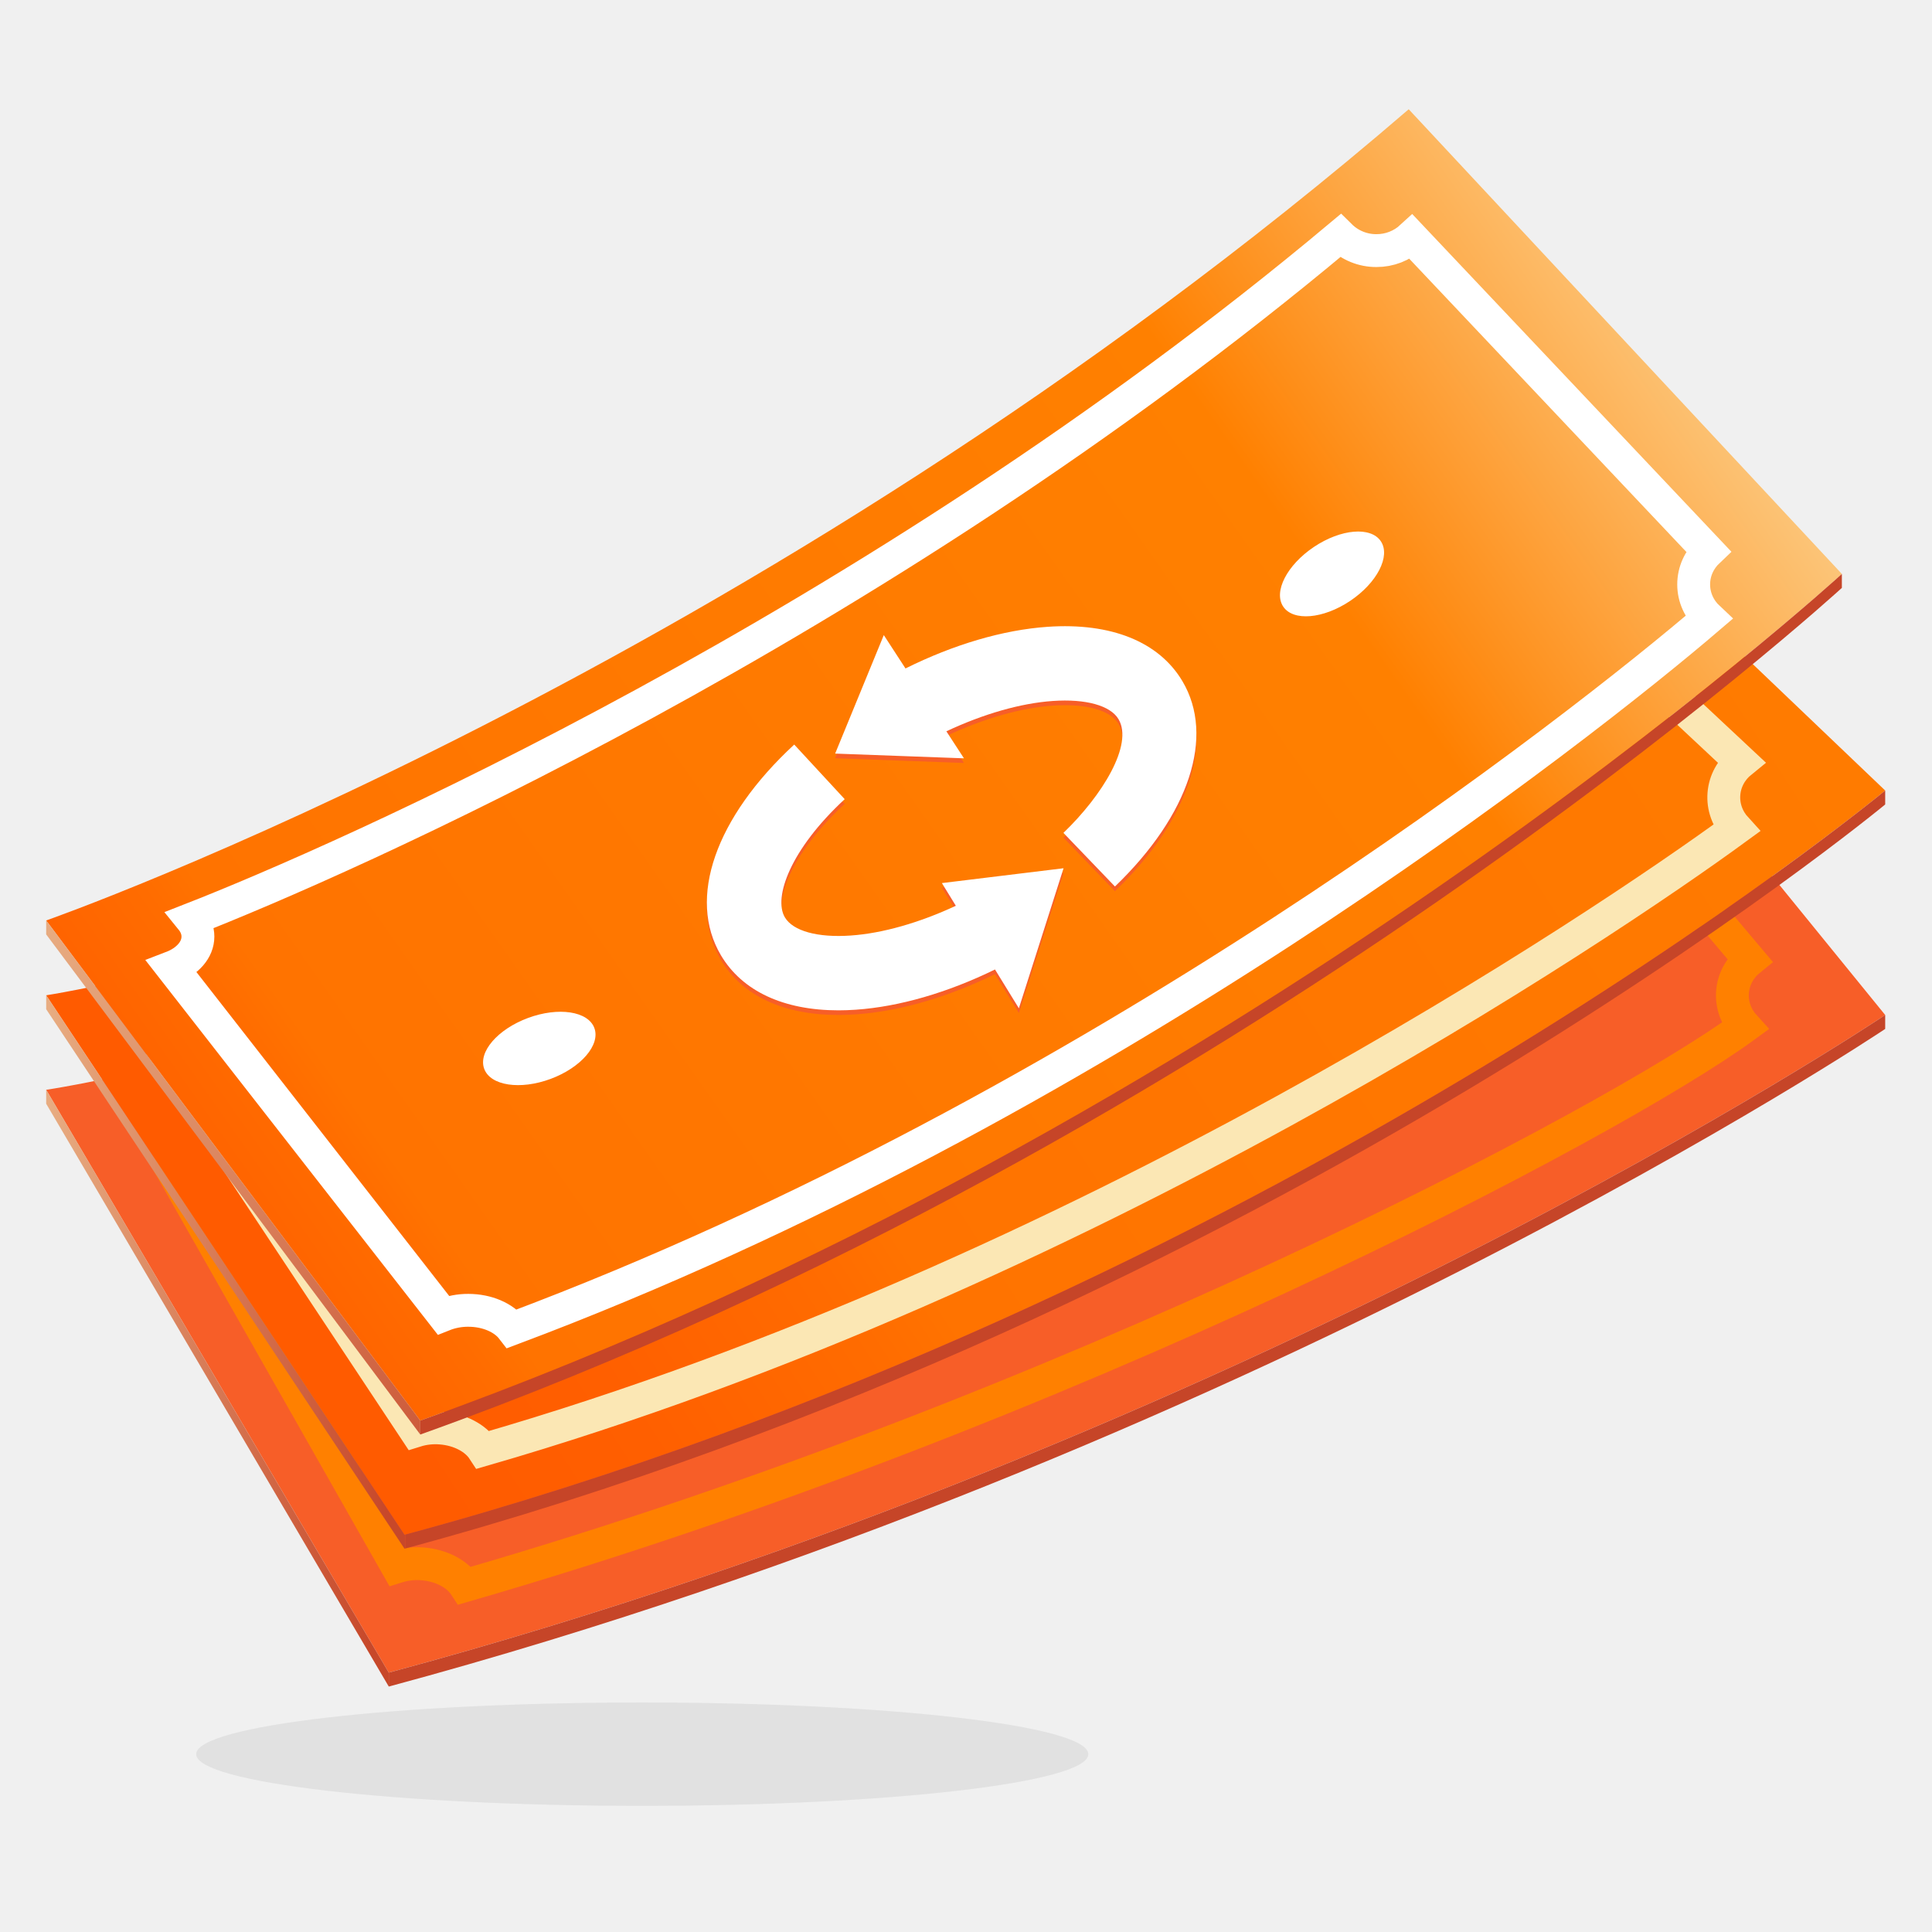
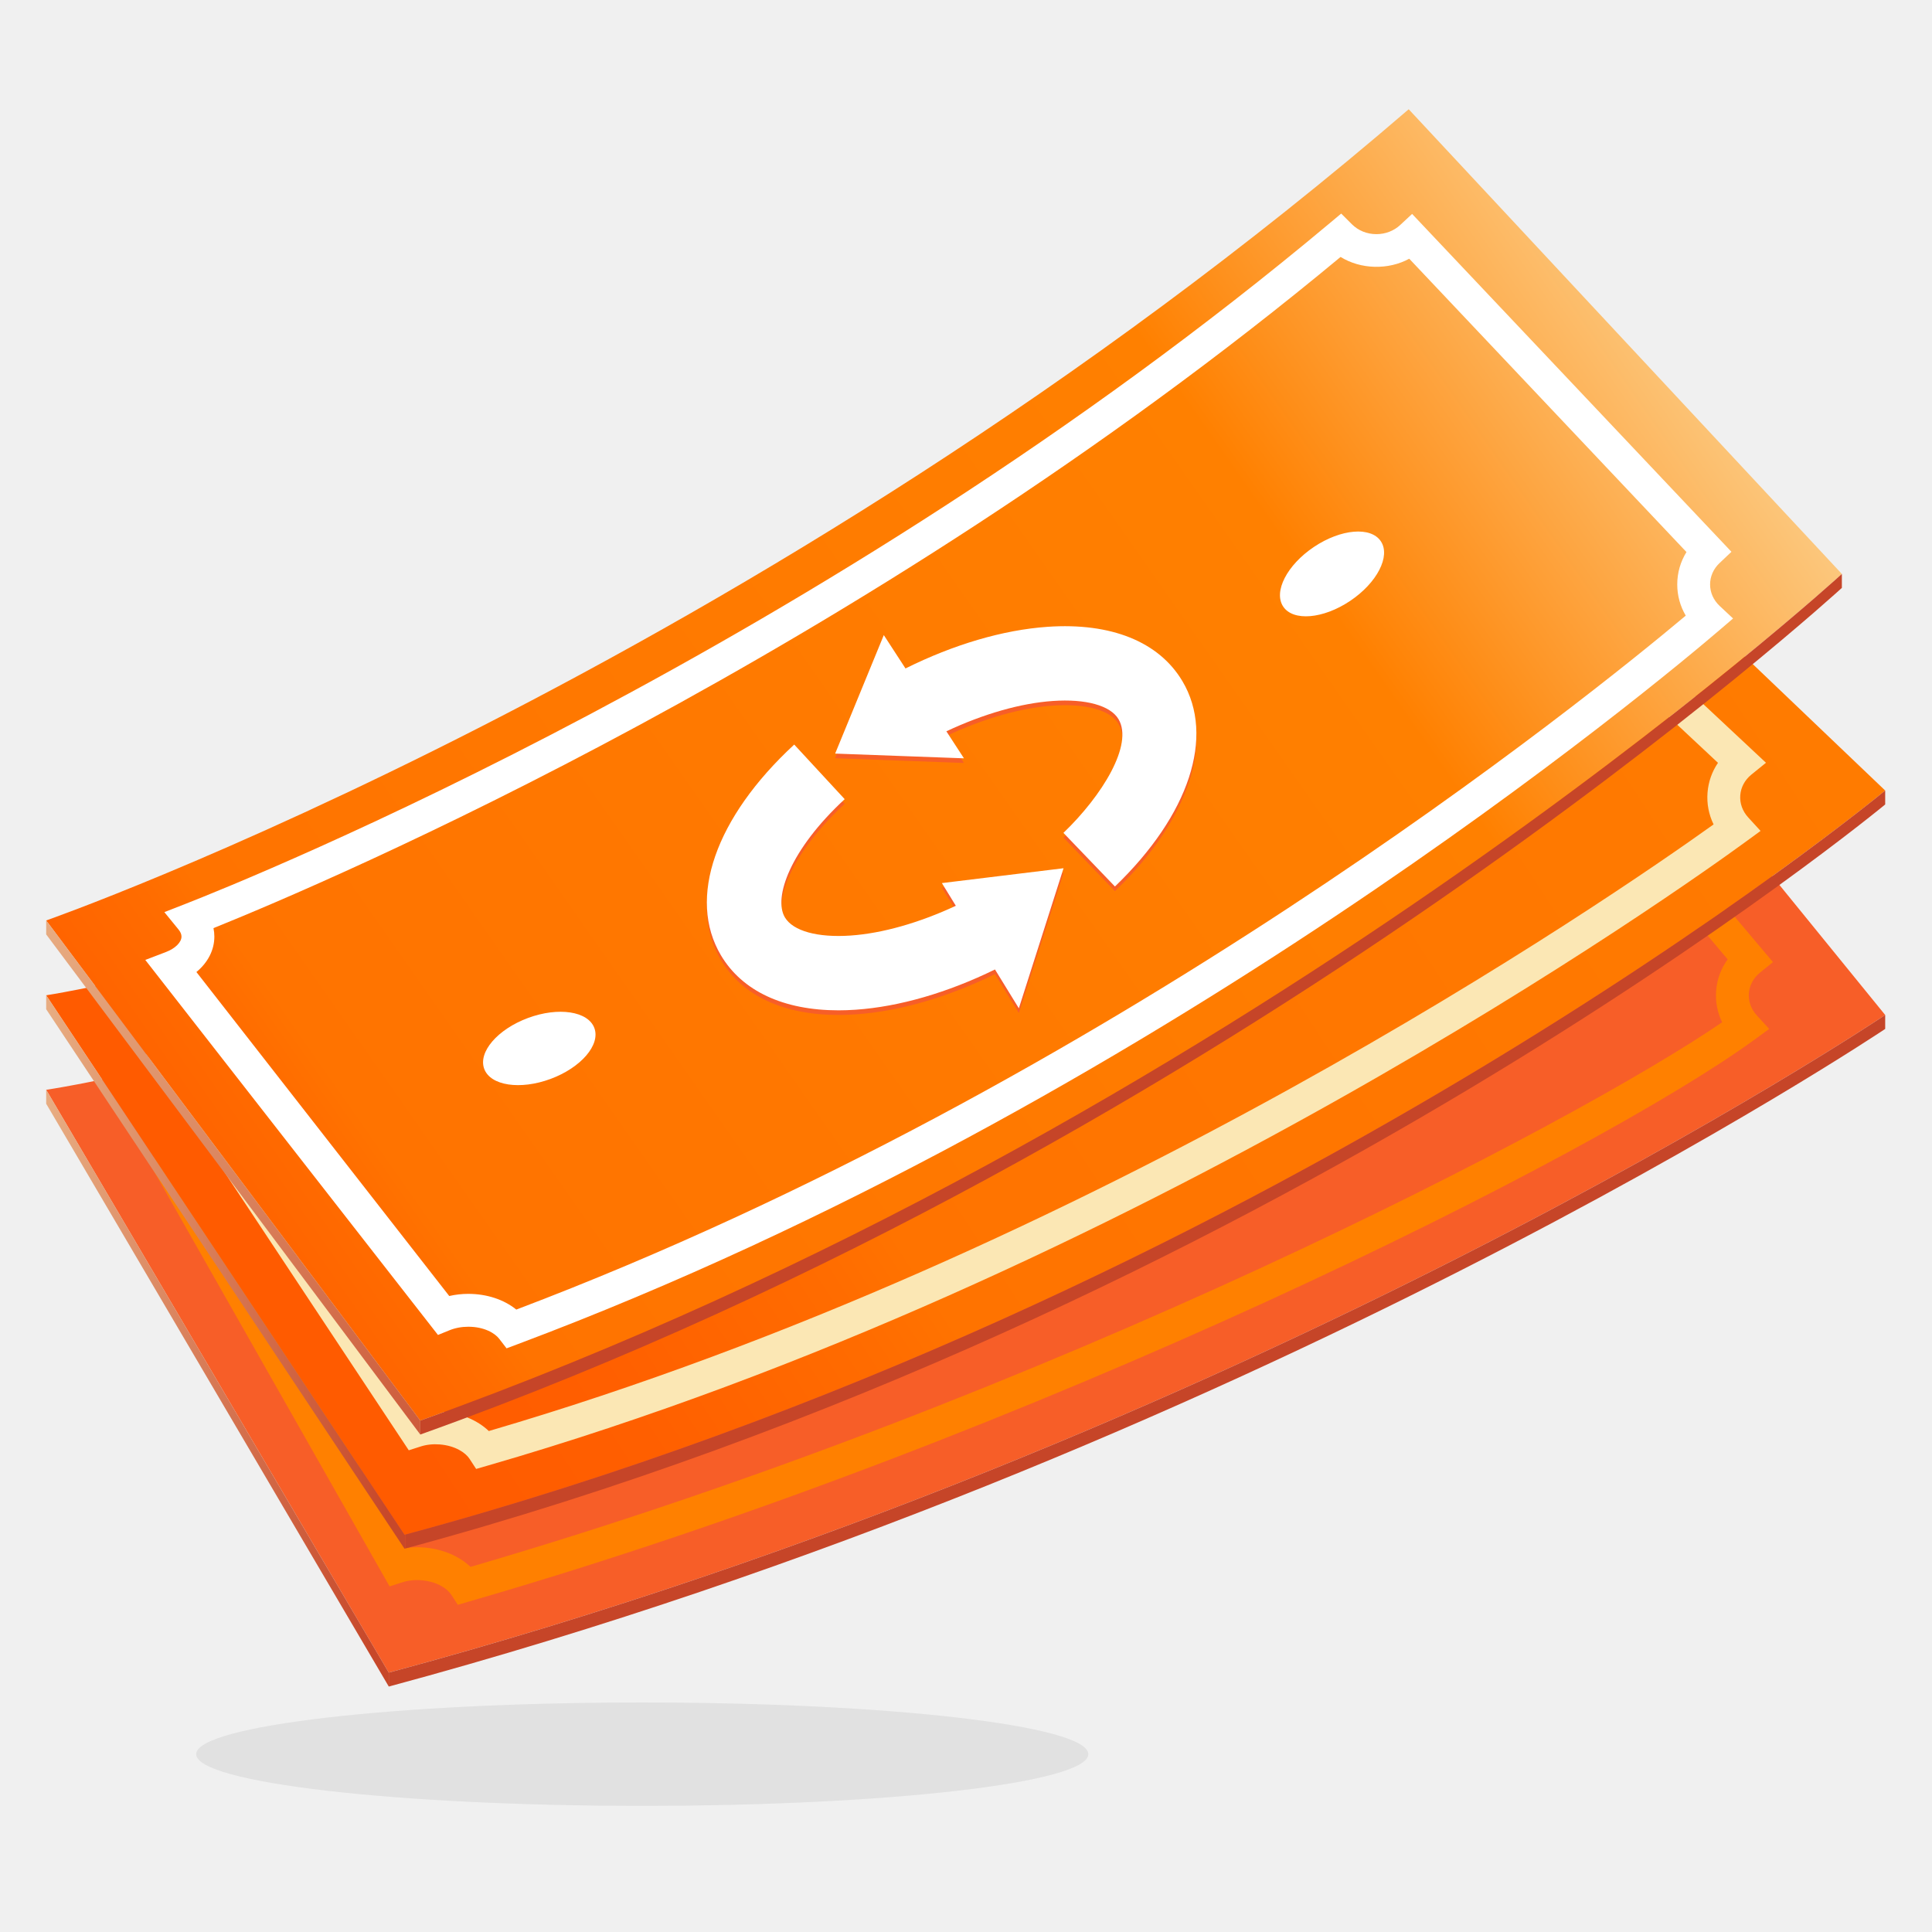
- <svg xmlns="http://www.w3.org/2000/svg" xmlns:xlink="http://www.w3.org/1999/xlink" width="200" height="200">
+ <svg xmlns="http://www.w3.org/2000/svg" xmlns:xlink="http://www.w3.org/1999/xlink" width="200" height="200" viewBox="0 0 200 200">
  <defs>
-     <linearGradient id="a" x1="32.831" y1="137.221" x2="318.195" y2="-49.508" gradientUnits="userSpaceOnUse">
+     <linearGradient id="uuid-1f991d51-f06f-40c7-9e4c-4e259afb9696" x1="32.831" y1="137.221" x2="318.195" y2="-49.508" gradientUnits="userSpaceOnUse">
      <stop offset="0" stop-color="#ff5b00" />
      <stop offset=".065" stop-color="#ff5f00" />
      <stop offset=".138" stop-color="#ff6c00" />
      <stop offset=".162" stop-color="#ff7300" />
      <stop offset=".685" stop-color="#ff8000" />
      <stop offset=".9" stop-color="#fcc87e" />
      <stop offset="1" stop-color="#fbe7b4" />
    </linearGradient>
-     <linearGradient id="c" x1="11.631" y1="139.482" x2="188.572" y2="14.871" xlink:href="#a" />
-     <linearGradient id="b" x1="3.198" y1="95.685" x2="57.28" y2="163.355" gradientUnits="userSpaceOnUse">
+     <linearGradient id="uuid-48b3a410-c57f-4893-8726-a81ba42604f5" x1="-1420" y1="-1860" x2="-1419" y2="-1860" gradientTransform="translate(19490.194 -505918.801) rotate(-35.1553) scale(216.4165 -216.4165)" gradientUnits="userSpaceOnUse">
+       <stop offset="0" stop-color="#ff5b00" />
+       <stop offset=".065" stop-color="#ff5f00" />
+       <stop offset=".138" stop-color="#ff6c00" />
+       <stop offset=".162" stop-color="#ff7300" />
+       <stop offset=".685" stop-color="#ff8000" />
+       <stop offset=".9" stop-color="#fcc87e" />
+       <stop offset="1" stop-color="#fbe7b4" />
+     </linearGradient>
+     <linearGradient id="uuid-93bbf43b-f47c-407b-b505-0f3f0315af9e" x1="3.198" y1="95.685" x2="57.28" y2="163.355" gradientUnits="userSpaceOnUse">
      <stop offset="0" stop-color="#e8ad82" />
-       <stop offset=".948" stop-color="#c7482a" />
+       <stop offset=".949" stop-color="#c7482a" />
    </linearGradient>
-     <linearGradient id="d" x1="4.781" y1="131.678" x2="41.945" y2="131.678" xlink:href="#b" />
-     <linearGradient id="e" x1="4.781" y1="143.703" x2="40.247" y2="143.703" xlink:href="#b" />
+     <linearGradient id="uuid-5bfb6a92-afb8-4520-a2c3-4d617c60fd0c" x1="4.781" y1="131.678" x2="41.945" y2="131.678" xlink:href="#uuid-93bbf43b-f47c-407b-b505-0f3f0315af9e" />
+     <linearGradient id="uuid-a7414a1a-db22-4e19-8b9c-921b56b7f1bf" x1="4.781" y1="143.703" x2="40.247" y2="143.703" xlink:href="#uuid-93bbf43b-f47c-407b-b505-0f3f0315af9e" />
  </defs>
-   <ellipse cx="66.485" cy="181.591" rx="46.175" ry="5.35" fill="#090909" opacity=".07" />
-   <path d="M4.78 112.815s72.97-10.599 140.64-68.893l49.734 61.148s-65.632 44.026-154.907 68.078L4.78 112.815z" fill="#f75e28" />
-   <path d="M179.35 102.685c.105-1.34.773-2.51 1.77-3.318l-33.885-40.173a5.301 5.301 0 0 1-3.717 1.117 5.288 5.288 0 0 1-3.616-1.813C87.322 98.872 35.829 111.515 20.187 116.27c.389.562.59 1.191.54 1.843-.106 1.37-1.284 2.477-2.931 2.966l23.33 41.102a6.874 6.874 0 0 1 2.618-.29c1.958.153 3.601 1.053 4.384 2.251 61.942-17.899 118.626-47.77 132.48-57.882-.873-.955-1.362-2.223-1.258-3.575z" fill="none" stroke="#ff8000" stroke-miterlimit="10" stroke-width="3.402" />
-   <path d="M4.78 103.032s72.342-10.976 140.012-69.27l50.362 48.072s-64.001 52.994-153.277 77.046L4.781 103.032z" fill="url(#a)" />
-   <path d="M178.459 82.187c.104-1.341.772-2.51 1.77-3.319L146.36 47.183a5.301 5.301 0 0 1-3.717 1.118 5.288 5.288 0 0 1-3.616-1.813C86.448 86.86 35.836 100.495 20.194 105.25c.389.561.59 1.19.54 1.842-.106 1.37-1.284 2.477-2.931 2.966l25.221 38.062a6.874 6.874 0 0 1 2.618-.29c1.958.152 3.601 1.053 4.383 2.25 61.943-17.898 115.838-54.206 129.692-64.318-.874-.955-1.363-2.223-1.258-3.575z" fill="none" stroke="#fbe7b4" stroke-miterlimit="10" stroke-width="3.402" />
-   <path d="M4.78 95.286S78.159 69.604 145.829 11.31l44.842 48.103s-62.778 57.479-147.162 87.645L4.78 95.286z" fill="url(#c)" />
-   <path d="M175.329 60.5c0-1.344.576-2.562 1.507-3.445l-30.73-32.515a5.301 5.301 0 0 1-3.62 1.402 5.288 5.288 0 0 1-3.746-1.529C90.127 65.123 35.035 89.207 19.808 95.16c.431.53.681 1.141.681 1.795 0 1.374-1.089 2.569-2.693 3.184l28.091 35.995a6.874 6.874 0 0 1 2.588-.491c1.964 0 3.672.77 4.545 1.904 60.371-22.64 110.81-62.425 123.84-73.578-.945-.885-1.531-2.111-1.531-3.467z" fill="none" stroke="#fff" stroke-miterlimit="10" stroke-width="3.402" />
-   <path d="M122.405 70.999c-2.427-4.085-7.385-6.085-13.959-5.63-4.602.317-9.719 1.828-14.709 4.31l-2.246-3.453-5.037 12.266 13.334.49-1.819-2.797c3.814-1.793 7.681-2.909 11.008-3.138 3.424-.24 5.97.467 6.811 1.883 1.563 2.63-1.686 7.913-5.702 11.772l5.333 5.55c7.7-7.4 10.378-15.543 6.986-21.253zM98.948 94.247c-3.775 1.76-7.595 2.854-10.886 3.081-3.426.238-5.97-.467-6.812-1.883-1.21-2.037.55-7.018 6.193-12.235l-5.225-5.651c-8.18 7.562-11.086 15.922-7.585 21.817 2.2 3.704 6.482 5.694 12.164 5.694a26.1 26.1 0 0 0 1.795-.064c4.51-.311 9.515-1.77 14.41-4.165l2.472 4.02 4.626-14.5-12.596 1.538 1.444 2.348z" fill="#f75e28" />
-   <ellipse cx="55.827" cy="108.535" rx="6.08" ry="3.364" transform="rotate(-20.352 55.827 108.535)" fill="#fff" />
-   <ellipse cx="137.891" cy="59.413" rx="6.08" ry="3.364" transform="rotate(-33.804 137.89 59.413)" fill="#fff" />
-   <path d="M122.405 70.518c-2.427-4.086-7.385-6.085-13.959-5.631-4.602.318-9.719 1.828-14.709 4.311l-2.246-3.453-5.037 12.266 13.334.49-1.819-2.797c3.814-1.793 7.681-2.909 11.008-3.139 3.424-.24 5.97.468 6.811 1.883 1.563 2.631-1.686 7.914-5.702 11.772l5.333 5.55c7.7-7.398 10.378-15.542 6.986-21.252zM98.948 93.766c-3.775 1.76-7.595 2.853-10.886 3.08-3.426.239-5.97-.467-6.812-1.882-1.21-2.037.55-7.018 6.193-12.235l-5.225-5.652C74.038 84.64 71.132 93 74.633 98.895c2.2 3.704 6.482 5.694 12.164 5.694a26.1 26.1 0 0 0 1.795-.064c4.51-.312 9.515-1.77 14.41-4.165l2.472 4.02 4.626-14.5-12.596 1.537 1.444 2.349z" fill="#fff" />
-   <path fill="url(#b)" d="M4.78 95.286v1.444l38.728 51.772v-1.444L4.78 95.286z" />
-   <path d="M43.508 147.058v1.444c84.384-30.166 147.162-87.645 147.162-87.645v-1.444s-62.778 57.479-147.162 87.645z" fill="#c64528" />
-   <path d="M41.877 158.88 4.781 103.032v1.443l37.096 55.849.068-.02v-1.443l-.068.019z" fill="url(#d)" />
-   <path d="M195.154 81.834S131.185 134.8 41.945 158.86v1.444c89.24-24.06 153.21-77.027 153.21-77.027v-1.444z" fill="#c64528" />
-   <path fill="url(#e)" d="M4.78 112.815v1.444l35.467 60.333v-1.444L4.78 112.815z" />
-   <path d="M40.247 173.148v1.444c89.275-24.052 154.907-68.078 154.907-68.078v-1.444s-65.632 44.026-154.907 68.078z" fill="#c64528" />
+   <g id="uuid-4c97e232-a9cc-4f65-b2b4-cd57e813202d">
+     <path d="M4.781,112.815s72.97-10.599,140.64-68.893l49.733,61.148s-65.632,44.026-154.908,68.078L4.781,112.815Z" fill="#f75e28" />
+     <path d="M47.392,166.125l-.688-1.053c-.396-.605-1.442-1.356-3.092-1.484-.685-.058-1.363.019-1.966.214l-1.316.422-25.069-44.166,2.051-.609c.983-.292,1.675-.881,1.72-1.467.018-.233-.064-.483-.243-.742l-1.329-1.918,2.232-.679c1.323-.401,2.902-.86,4.716-1.387,19.918-5.784,66.561-19.329,114.457-56.107l1.278-.981,1.049,1.223c.613.715,1.486,1.149,2.457,1.225.93.074,1.825-.195,2.527-.753l1.294-1.028,36.067,42.761-1.346,1.093c-.674.547-1.081,1.303-1.145,2.129h0c-.065.833.226,1.648.817,2.295l1.282,1.402-1.534,1.12c-16.041,11.708-74.206,41.15-133.011,58.142l-1.208.35ZM43.187,160.169c.23,0,.46.009.689.026,1.921.149,3.643.878,4.831,2.007,60.143-17.526,114.478-46.031,129.567-56.377-.492-1.011-.708-2.13-.619-3.272h0c.092-1.185.505-2.296,1.192-3.243l-31.977-37.911c-1.073.49-2.268.706-3.483.609-1.316-.102-2.545-.554-3.576-1.299-48.008,36.52-94.507,50.022-114.453,55.813-1.068.31-2.055.597-2.955.861.036.285.043.572.021.86-.112,1.438-.932,2.712-2.244,3.589l21.807,38.418c.395-.055.796-.082,1.2-.082Z" fill="#ff8000" />
+     <path d="M4.781,103.032s72.341-10.975,140.011-69.269l50.362,48.072s-64.001,52.995-153.277,77.046L4.781,103.032Z" fill="url(#uuid-1f991d51-f06f-40c7-9e4c-4e259afb9696)" />
+     <path d="M49.29,152.064l-.688-1.053c-.395-.605-1.442-1.356-3.092-1.484-.684-.054-1.364.019-1.967.214l-1.226.393-27.202-41.051,2.203-.654c.983-.292,1.675-.881,1.72-1.467.018-.233-.064-.483-.243-.742l-1.329-1.918,2.232-.678c.88-.269,1.872-.564,2.967-.891,18.036-5.382,65.945-19.678,115.325-57.595l1.279-.981,1.049,1.225c.612.714,1.484,1.148,2.457,1.224.922.069,1.824-.195,2.527-.753l1.148-.912,36.364,34.02-1.516,1.23c-.674.547-1.081,1.303-1.145,2.129h0c-.065.833.226,1.648.817,2.295l1.282,1.402-1.534,1.12c-6.256,4.566-63.057,45.171-130.222,64.578l-1.208.35ZM45.084,146.107c.23,0,.46.009.689.026,1.921.149,3.643.878,4.83,2.007,62.779-18.377,116.228-55.238,126.787-62.797-.497-1.016-.716-2.141-.627-3.289.087-1.12.461-2.174,1.082-3.087l-31.696-29.652c-1.113.541-2.367.782-3.637.682-1.317-.102-2.545-.554-3.577-1.298-49.476,37.65-97.234,51.903-115.296,57.293-.426.127-.836.249-1.23.367.036.286.043.575.021.864-.108,1.398-.887,2.642-2.136,3.515l23.5,35.464c.423-.062.856-.095,1.291-.095Z" fill="#fbe7b4" />
+     <path d="M4.781,95.286S78.158,69.604,145.828,11.31l44.842,48.103s-62.778,57.479-147.162,87.645L4.781,95.286Z" fill="url(#uuid-48b3a410-c57f-4893-8726-a81ba42604f5)" />
+     <path d="M52.439,139.58l-.768-.997c-.44-.572-1.542-1.24-3.197-1.24-.685,0-1.357.126-1.945.366l-1.191.485-30.297-38.822,2.146-.822c.958-.367,1.601-1.009,1.601-1.596,0-.234-.101-.477-.299-.721l-1.474-1.809,2.173-.85c6.586-2.574,65.865-26.424,118.459-70.466l1.193-.999,1.101,1.099c.666.665,1.57,1.031,2.544,1.031.931,0,1.805-.336,2.461-.946l1.235-1.148,33.057,34.977-1.234,1.169c-.629.596-.976,1.381-.976,2.21,0,.836.352,1.626.992,2.226l1.387,1.298-1.443,1.235c-5.798,4.964-58.549,49.203-124.349,73.879l-1.178.441ZM48.475,133.94c1.927,0,3.7.593,4.972,1.627,61.44-23.28,111.217-63.57,121.061-71.837-.574-.974-.88-2.078-.88-3.229,0-1.2.332-2.351.955-3.353l-28.699-30.366c-2.162,1.183-5.023,1.111-7.107-.184C89.102,67.874,33.868,91.335,22.099,96.079c.06.287.091.58.091.875,0,1.402-.68,2.701-1.858,3.669l26.174,33.539c.638-.146,1.302-.222,1.968-.222Z" fill="#fff" />
+     <path d="M122.405,70.999c-2.427-4.085-7.385-6.085-13.959-5.631-4.602.318-9.719,1.828-14.709,4.311l-2.246-3.453-5.037,12.266,13.334.49-1.819-2.797c3.814-1.793,7.681-2.909,11.008-3.139,3.424-.24,5.97.467,6.811,1.883,1.563,2.631-1.685,7.913-5.702,11.772l5.332,5.55c7.701-7.399,10.378-15.543,6.987-21.253Z" fill="#f75e28" />
+     <path d="M98.948,94.247c-3.775,1.76-7.596,2.853-10.887,3.081-3.425.238-5.97-.468-6.811-1.883-1.21-2.037.549-7.018,6.192-12.235l-5.225-5.652c-8.18,7.562-11.086,15.922-7.585,21.817,2.2,3.704,6.482,5.694,12.163,5.694.584,0,1.183-.021,1.795-.063,4.511-.312,9.515-1.77,14.41-4.166l2.472,4.021,4.626-14.501-12.595,1.538,1.444,2.349Z" fill="#f75e28" />
+     <ellipse cx="55.827" cy="108.535" rx="6.08" ry="3.364" transform="translate(-34.2618 26.1913) rotate(-20.3519)" fill="#fff" />
+     <ellipse cx="137.891" cy="59.413" rx="6.08" ry="3.364" transform="translate(-9.7437 86.7591) rotate(-33.8037)" fill="#fff" />
+     <path d="M122.405,70.518c-2.427-4.085-7.385-6.085-13.959-5.631-4.602.318-9.719,1.828-14.709,4.311l-2.246-3.453-5.037,12.266,13.334.49-1.819-2.797c3.814-1.793,7.681-2.909,11.008-3.139,3.424-.24,5.97.467,6.811,1.883,1.563,2.631-1.685,7.913-5.702,11.772l5.332,5.55c7.701-7.399,10.378-15.543,6.987-21.253Z" fill="#fff" />
+     <path d="M98.948,93.766c-3.775,1.76-7.596,2.853-10.887,3.081-3.425.238-5.97-.468-6.811-1.883-1.21-2.037.549-7.018,6.192-12.235l-5.225-5.652c-8.18,7.562-11.086,15.922-7.585,21.817,2.2,3.704,6.482,5.694,12.163,5.694.584,0,1.183-.021,1.795-.063,4.511-.312,9.515-1.77,14.41-4.166l2.472,4.021,4.626-14.501-12.595,1.538,1.444,2.349Z" fill="#fff" />
+     <polygon points="4.781 95.286 4.781 96.73 43.508 148.502 43.508 147.058 4.781 95.286" fill="url(#uuid-93bbf43b-f47c-407b-b505-0f3f0315af9e)" />
+     <path d="M43.508,147.058v1.444c84.384-30.166,147.162-87.645,147.162-87.645v-1.444s-62.778,57.479-147.162,87.645Z" fill="#c64528" />
+     <path d="M41.877,158.88L4.781,103.032v1.444l37.096,55.848c.023-.006.045-.013.068-.019v-1.444c-.023.006-.045.013-.068.019Z" fill="url(#uuid-5bfb6a92-afb8-4520-a2c3-4d617c60fd0c)" />
+     <path d="M195.154,81.834s-63.969,52.967-153.209,77.027v1.444c89.24-24.06,153.209-77.027,153.209-77.027v-1.444Z" fill="#c64528" />
+     <polygon points="4.781 112.815 4.781 114.259 40.247 174.591 40.247 173.148 4.781 112.815" fill="url(#uuid-a7414a1a-db22-4e19-8b9c-921b56b7f1bf)" />
+     <path d="M40.247,173.148v1.444c89.276-24.052,154.907-68.078,154.907-68.078v-1.444s-65.632,44.026-154.907,68.078Z" fill="#c64528" />
+   </g>
+   <g id="uuid-eb930409-5d4f-4d75-9578-e8691a10c58d">
+     <ellipse cx="66.485" cy="181.591" rx="46.175" ry="5.35" fill="#090909" opacity=".07" />
+   </g>
</svg>
